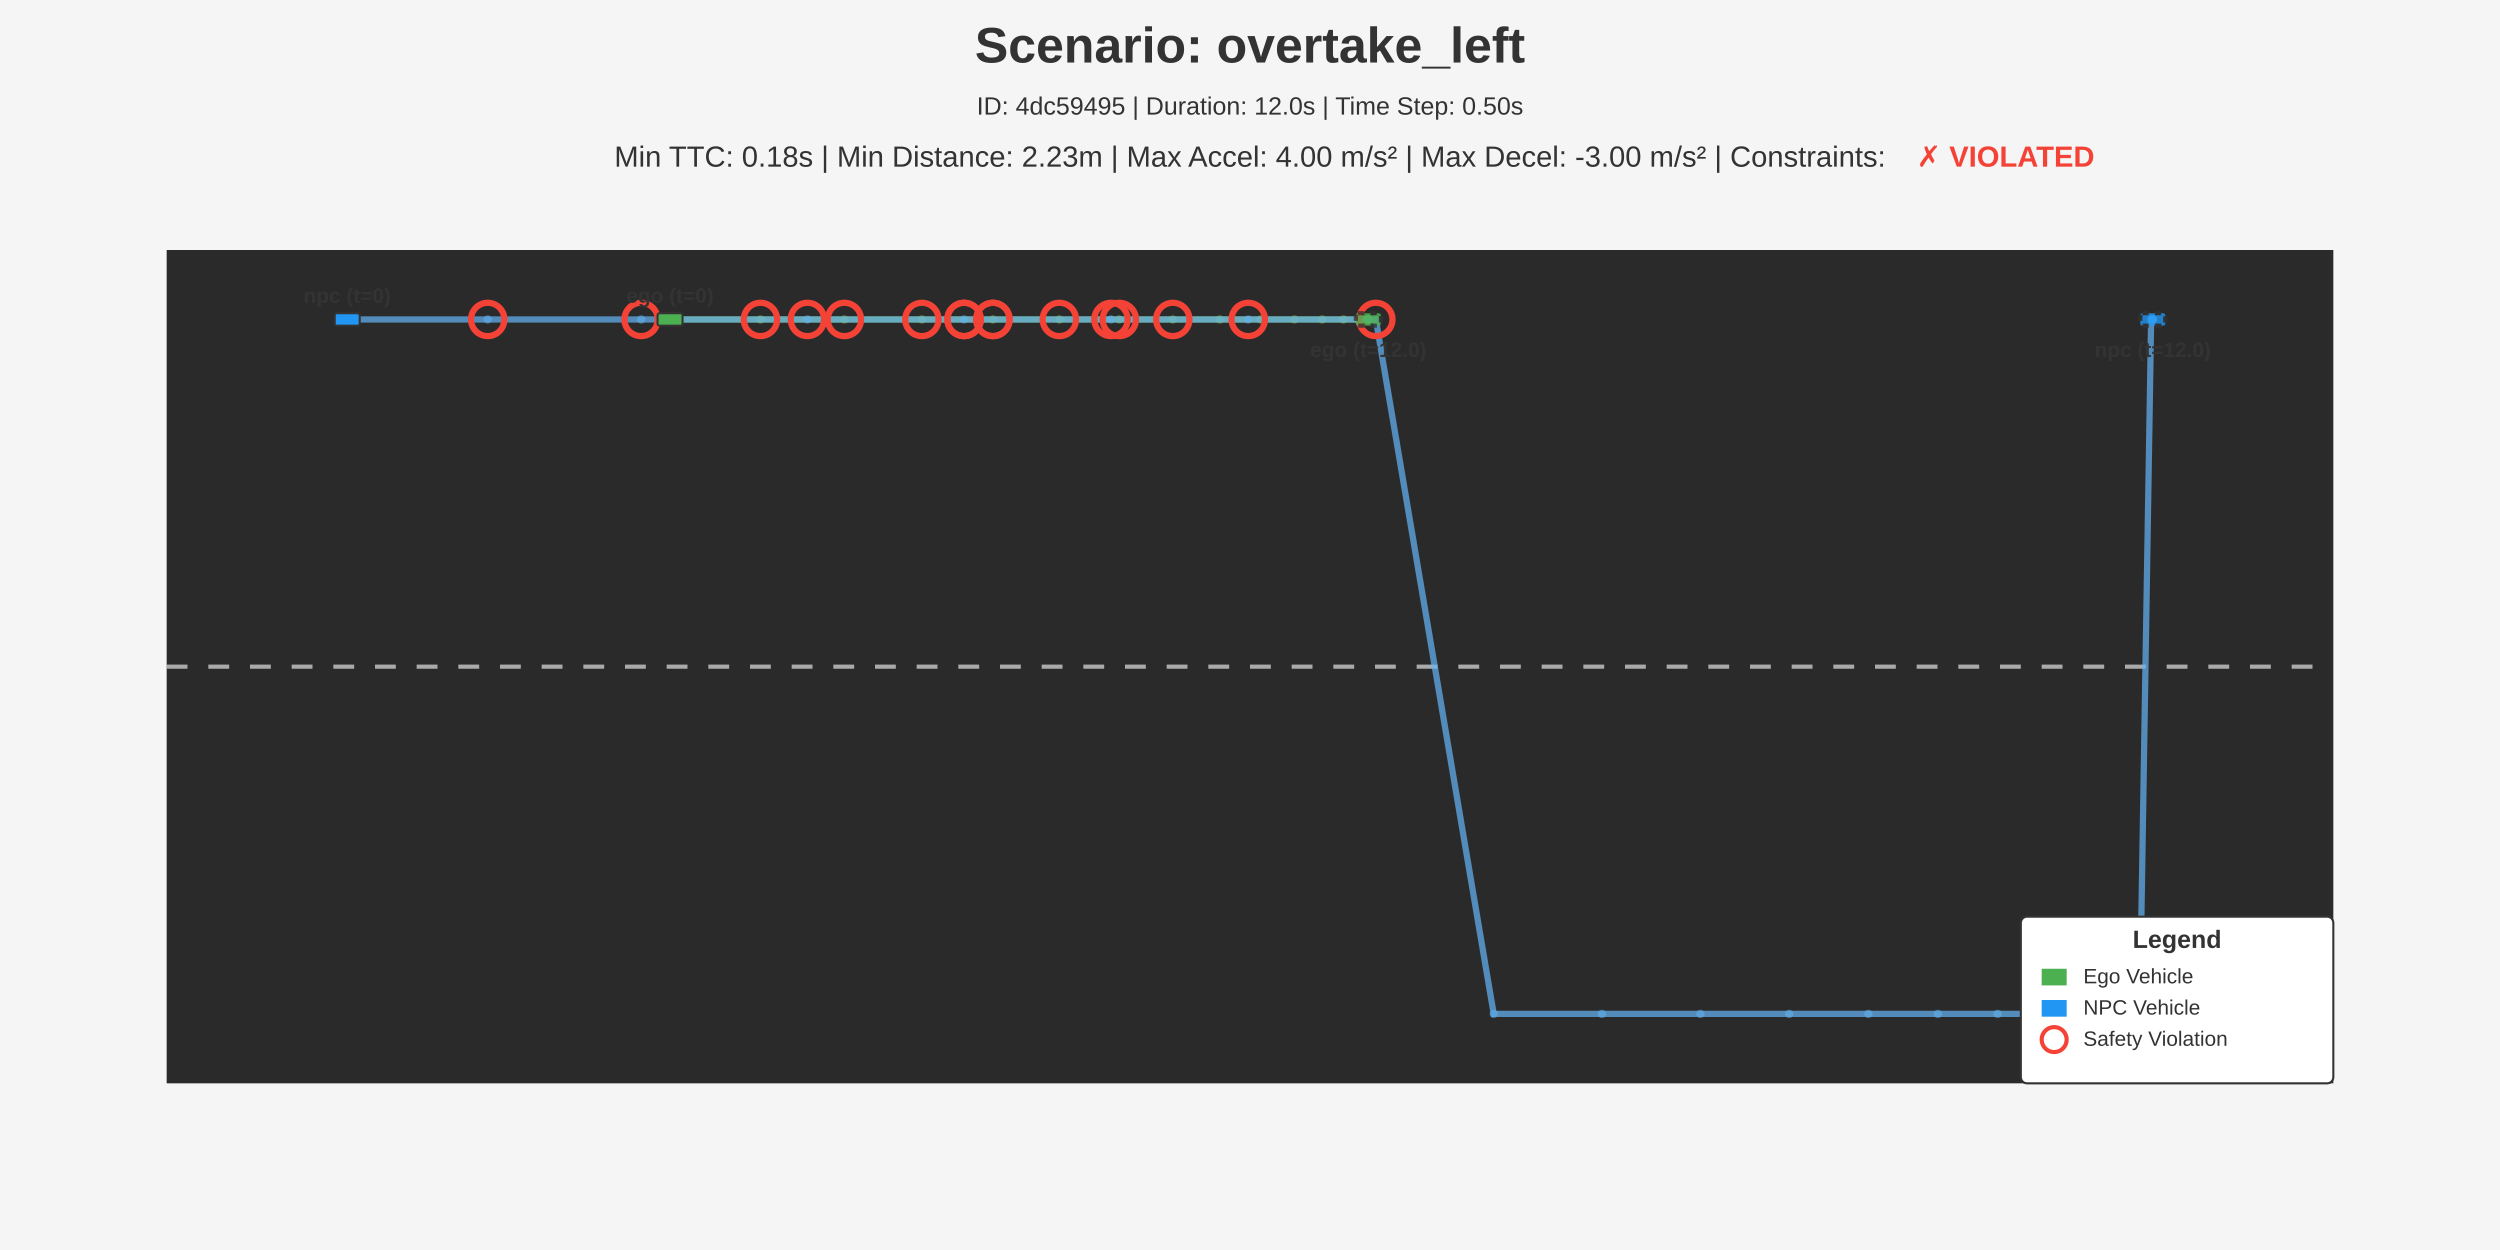
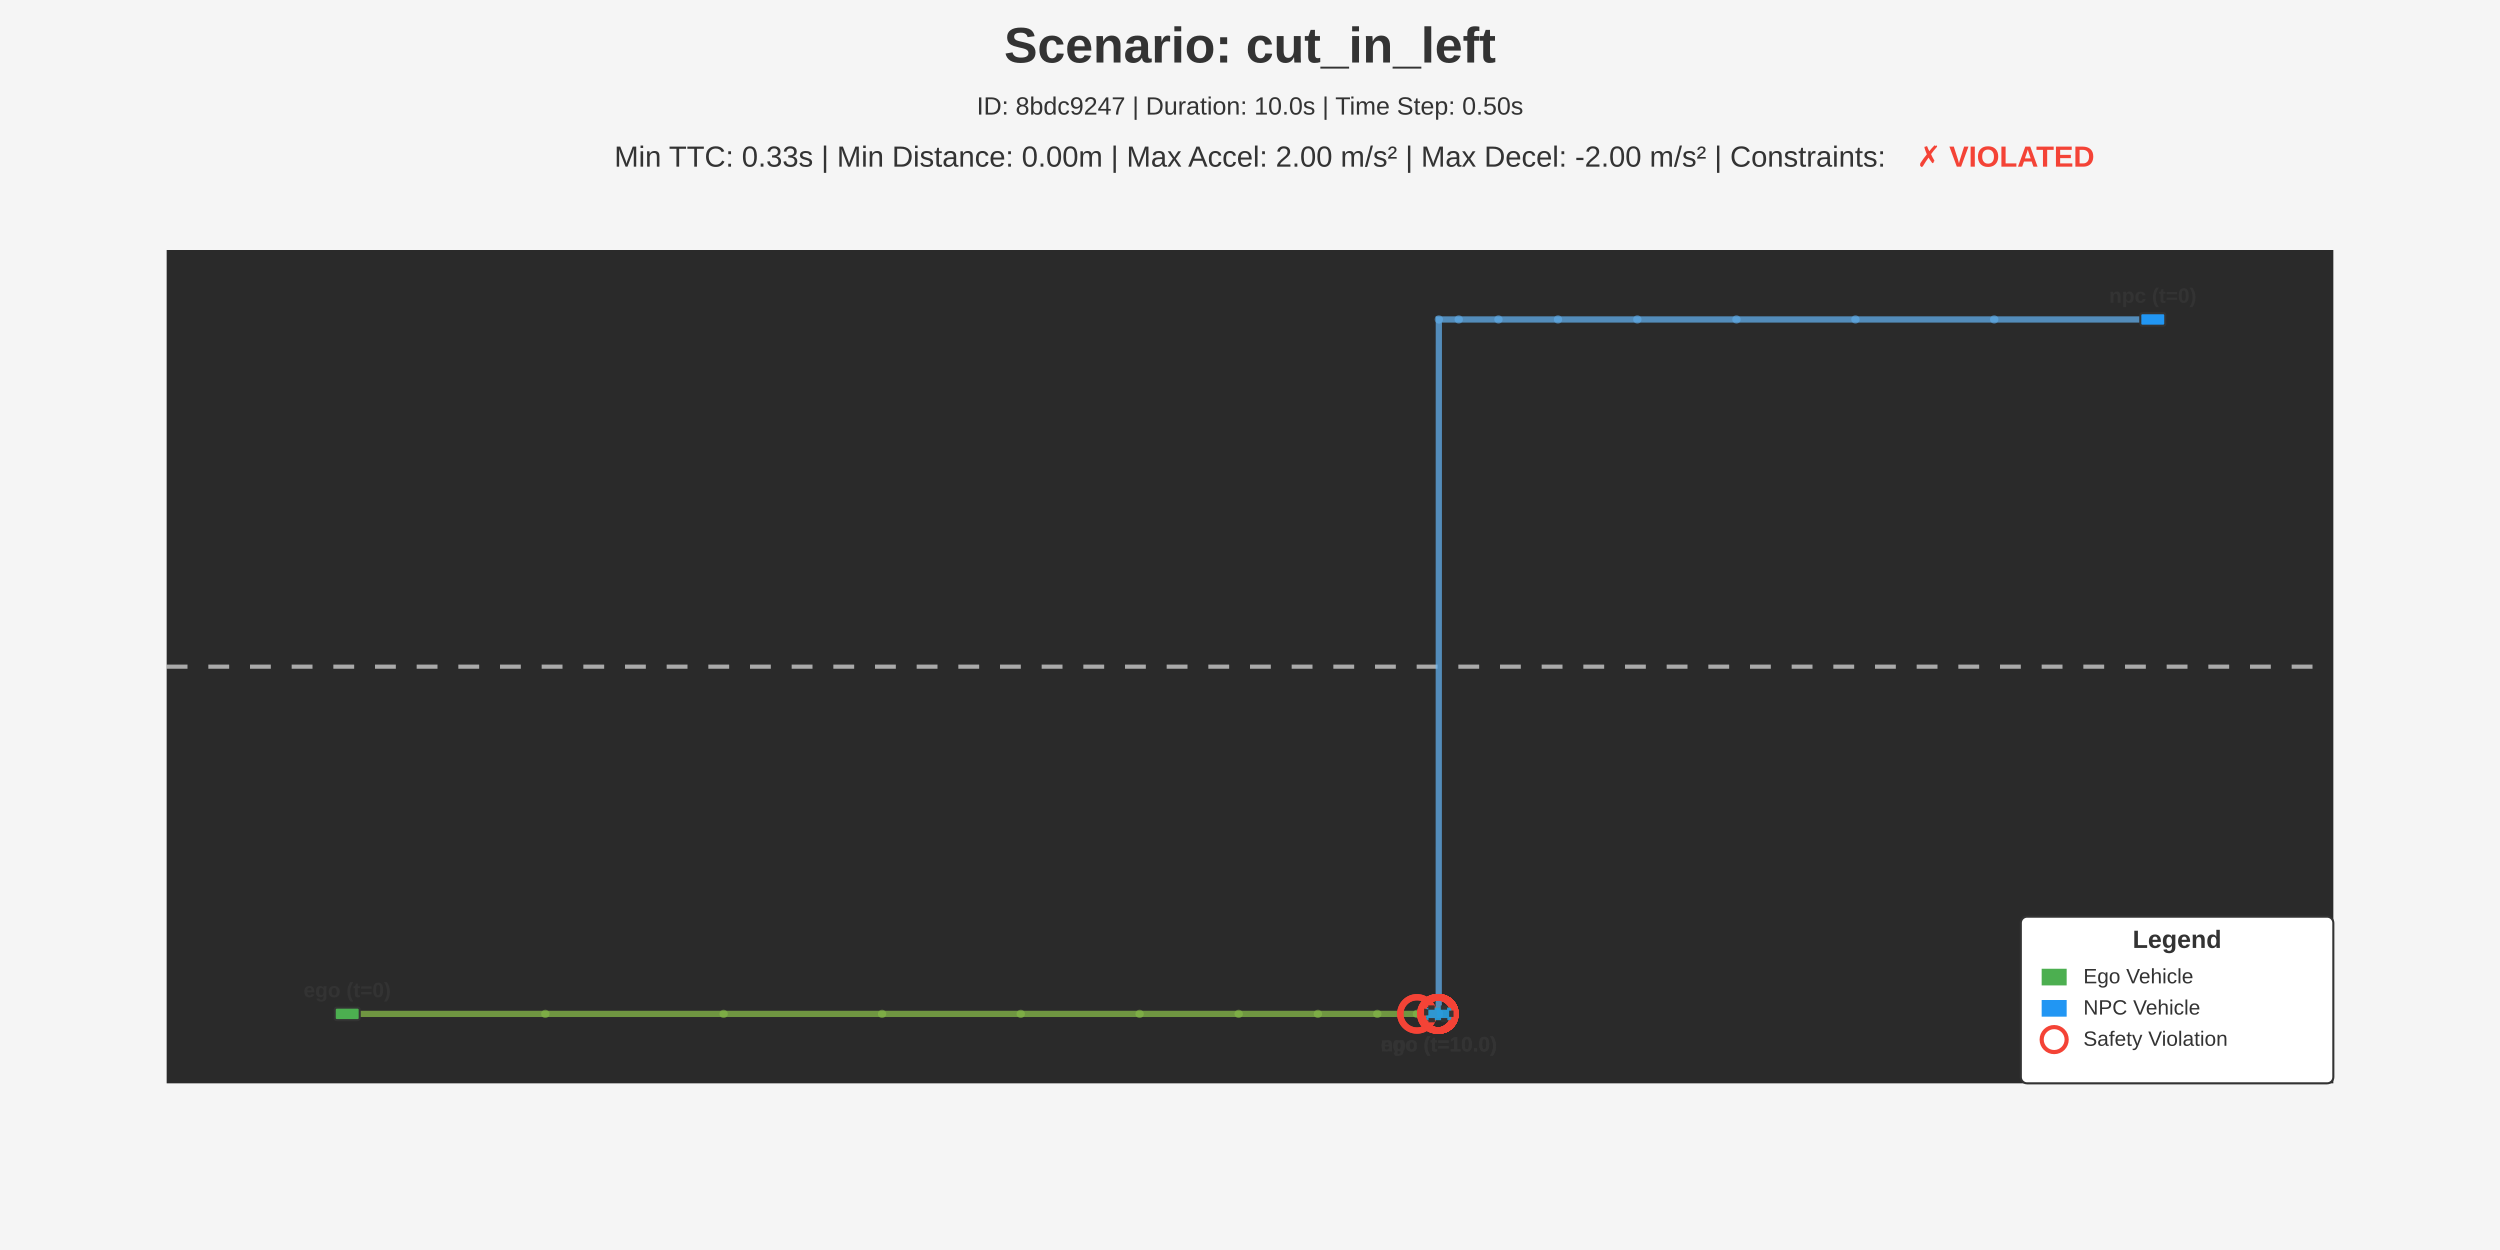
<svg xmlns="http://www.w3.org/2000/svg" height="600" viewBox="0 0 1200 600" width="1200">
  <rect fill="#F5F5F5" height="600" width="1200" />
  <g id="header">
    <text fill="#333333" font-family="Arial, sans-serif" font-size="24" font-weight="bold" text-anchor="middle" x="600" y="30">
- Scenario: overtake_left
+ Scenario: cut_in_left
</text>
    <text fill="#333333" font-family="Arial, sans-serif" font-size="12" text-anchor="middle" x="600" y="55">
- ID: 4dc59495 | Duration: 12.0s | Time Step: 0.50s
+ ID: 8bdc9247 | Duration: 10.0s | Time Step: 0.50s
</text>
  </g>
  <g id="metrics">
    <text fill="#333333" font-family="Arial, sans-serif" font-size="14" text-anchor="middle" x="600" y="80">
- Min TTC: 0.18s | Min Distance: 2.23m | Max Accel: 4.00 m/s² | Max Decel: -3.00 m/s² | Constraints: 
+ Min TTC: 0.33s | Min Distance: 0.00m | Max Accel: 2.00 m/s² | Max Decel: -2.00 m/s² | Constraints: 
</text>
    <text fill="#F44336" font-family="Arial, sans-serif" font-size="14" font-weight="bold" text-anchor="start" x="920" y="80">
✗ VIOLATED
</text>
  </g>
  <rect fill="#2A2A2A" height="400" width="1040" x="80" y="120" />
  <g id="lane_markings">
    <line opacity="0.6" stroke="#FFFFFF" stroke-dasharray="10,10" stroke-width="2" x1="80" x2="1120" y1="320" y2="320" />
    <line stroke="#FFFFFF" stroke-width="3" x1="80" x2="1120" y1="-13.333" y2="-13.333" />
    <line stroke="#FFFFFF" stroke-width="3" x1="80" x2="1120" y1="653.333" y2="653.333" />
  </g>
  <g id="trajectories">
-     <path d="M 321.619 153.333 L 365.014 153.333 L 405.31 153.333 L 442.506 153.333 L 476.602 153.333 L 508.482 153.333 L 537.263 153.333 L 562.943 153.333 L 585.525 153.333 L 605.006 153.333 L 621.388 153.333 L 634.67 153.333 L 644.852 153.333 L 651.935 153.333 L 655.918 153.333 L 656.801 153.333 L 656.801 153.333 L 656.801 153.333 L 656.801 153.333 L 656.801 153.333 L 656.801 153.333 L 656.801 153.333 L 656.801 153.333 L 656.801 153.333 L 656.801 153.333 " fill="none" opacity="0.7" stroke="#8BC34A" stroke-width="3" />
-     <circle cx="321.619" cy="153.333" fill="#8BC34A" opacity="0.5" r="2" />
-     <circle cx="365.014" cy="153.333" fill="#8BC34A" opacity="0.5" r="2" />
-     <circle cx="405.31" cy="153.333" fill="#8BC34A" opacity="0.5" r="2" />
-     <circle cx="442.506" cy="153.333" fill="#8BC34A" opacity="0.5" r="2" />
-     <circle cx="476.602" cy="153.333" fill="#8BC34A" opacity="0.5" r="2" />
-     <circle cx="508.482" cy="153.333" fill="#8BC34A" opacity="0.5" r="2" />
-     <circle cx="537.263" cy="153.333" fill="#8BC34A" opacity="0.5" r="2" />
-     <circle cx="562.943" cy="153.333" fill="#8BC34A" opacity="0.5" r="2" />
-     <circle cx="585.525" cy="153.333" fill="#8BC34A" opacity="0.5" r="2" />
-     <circle cx="605.006" cy="153.333" fill="#8BC34A" opacity="0.5" r="2" />
-     <circle cx="621.388" cy="153.333" fill="#8BC34A" opacity="0.5" r="2" />
-     <circle cx="634.67" cy="153.333" fill="#8BC34A" opacity="0.5" r="2" />
-     <circle cx="644.852" cy="153.333" fill="#8BC34A" opacity="0.5" r="2" />
-     <circle cx="651.935" cy="153.333" fill="#8BC34A" opacity="0.5" r="2" />
-     <circle cx="655.918" cy="153.333" fill="#8BC34A" opacity="0.5" r="2" />
-     <circle cx="656.801" cy="153.333" fill="#8BC34A" opacity="0.5" r="2" />
-     <circle cx="656.801" cy="153.333" fill="#8BC34A" opacity="0.5" r="2" />
-     <circle cx="656.801" cy="153.333" fill="#8BC34A" opacity="0.5" r="2" />
-     <circle cx="656.801" cy="153.333" fill="#8BC34A" opacity="0.5" r="2" />
-     <circle cx="656.801" cy="153.333" fill="#8BC34A" opacity="0.5" r="2" />
-     <circle cx="656.801" cy="153.333" fill="#8BC34A" opacity="0.5" r="2" />
-     <circle cx="656.801" cy="153.333" fill="#8BC34A" opacity="0.5" r="2" />
-     <circle cx="656.801" cy="153.333" fill="#8BC34A" opacity="0.5" r="2" />
-     <circle cx="656.801" cy="153.333" fill="#8BC34A" opacity="0.5" r="2" />
-     <circle cx="656.801" cy="153.333" fill="#8BC34A" opacity="0.5" r="2" />
-     <path d="M 166.667 153.333 L 234.1 153.333 L 307.732 153.333 L 387.564 153.333 L 462.747 153.333 L 533.28 153.333 L 599.163 153.333 L 660.397 153.333 L 716.981 486.667 L 768.916 486.667 L 816.202 486.667 L 858.838 486.667 L 896.824 486.667 L 930.161 486.667 L 958.848 486.667 L 982.886 486.667 L 1002.275 486.667 L 1017.014 486.667 L 1027.103 486.667 L 1032.543 153.333 L 1033.333 153.333 L 1033.333 153.333 L 1033.333 153.333 L 1033.333 153.333 L 1033.333 153.333 " fill="none" opacity="0.7" stroke="#64B5F6" stroke-width="3" />
-     <circle cx="166.667" cy="153.333" fill="#64B5F6" opacity="0.5" r="2" />
-     <circle cx="234.1" cy="153.333" fill="#64B5F6" opacity="0.5" r="2" />
-     <circle cx="307.732" cy="153.333" fill="#64B5F6" opacity="0.5" r="2" />
-     <circle cx="387.564" cy="153.333" fill="#64B5F6" opacity="0.5" r="2" />
-     <circle cx="462.747" cy="153.333" fill="#64B5F6" opacity="0.5" r="2" />
-     <circle cx="533.28" cy="153.333" fill="#64B5F6" opacity="0.5" r="2" />
-     <circle cx="599.163" cy="153.333" fill="#64B5F6" opacity="0.5" r="2" />
-     <circle cx="660.397" cy="153.333" fill="#64B5F6" opacity="0.5" r="2" />
-     <circle cx="716.981" cy="486.667" fill="#64B5F6" opacity="0.5" r="2" />
-     <circle cx="768.916" cy="486.667" fill="#64B5F6" opacity="0.5" r="2" />
-     <circle cx="816.202" cy="486.667" fill="#64B5F6" opacity="0.5" r="2" />
-     <circle cx="858.838" cy="486.667" fill="#64B5F6" opacity="0.5" r="2" />
-     <circle cx="896.824" cy="486.667" fill="#64B5F6" opacity="0.5" r="2" />
-     <circle cx="930.161" cy="486.667" fill="#64B5F6" opacity="0.5" r="2" />
-     <circle cx="958.848" cy="486.667" fill="#64B5F6" opacity="0.5" r="2" />
-     <circle cx="982.886" cy="486.667" fill="#64B5F6" opacity="0.5" r="2" />
-     <circle cx="1002.275" cy="486.667" fill="#64B5F6" opacity="0.5" r="2" />
-     <circle cx="1017.014" cy="486.667" fill="#64B5F6" opacity="0.5" r="2" />
-     <circle cx="1027.103" cy="486.667" fill="#64B5F6" opacity="0.5" r="2" />
-     <circle cx="1032.543" cy="153.333" fill="#64B5F6" opacity="0.5" r="2" />
+     <path d="M 166.667 486.667 L 261.753 486.667 L 347.331 486.667 L 423.4 486.667 L 489.961 486.667 L 547.013 486.667 L 594.556 486.667 L 632.591 486.667 L 661.117 486.667 L 680.134 486.667 L 689.643 486.667 L 689.786 486.667 L 689.928 486.667 L 690.071 486.667 L 690.213 486.667 L 690.356 486.667 L 690.499 486.667 L 690.641 486.667 L 690.641 486.667 L 690.641 486.667 L 690.641 486.667 " fill="none" opacity="0.7" stroke="#8BC34A" stroke-width="3" />
+     <circle cx="166.667" cy="486.667" fill="#8BC34A" opacity="0.5" r="2" />
+     <circle cx="261.753" cy="486.667" fill="#8BC34A" opacity="0.5" r="2" />
+     <circle cx="347.331" cy="486.667" fill="#8BC34A" opacity="0.5" r="2" />
+     <circle cx="423.4" cy="486.667" fill="#8BC34A" opacity="0.5" r="2" />
+     <circle cx="489.961" cy="486.667" fill="#8BC34A" opacity="0.5" r="2" />
+     <circle cx="547.013" cy="486.667" fill="#8BC34A" opacity="0.5" r="2" />
+     <circle cx="594.556" cy="486.667" fill="#8BC34A" opacity="0.5" r="2" />
+     <circle cx="632.591" cy="486.667" fill="#8BC34A" opacity="0.5" r="2" />
+     <circle cx="661.117" cy="486.667" fill="#8BC34A" opacity="0.5" r="2" />
+     <circle cx="680.134" cy="486.667" fill="#8BC34A" opacity="0.5" r="2" />
+     <circle cx="689.643" cy="486.667" fill="#8BC34A" opacity="0.5" r="2" />
+     <circle cx="689.786" cy="486.667" fill="#8BC34A" opacity="0.5" r="2" />
+     <circle cx="689.928" cy="486.667" fill="#8BC34A" opacity="0.5" r="2" />
+     <circle cx="690.071" cy="486.667" fill="#8BC34A" opacity="0.5" r="2" />
+     <circle cx="690.213" cy="486.667" fill="#8BC34A" opacity="0.5" r="2" />
+     <circle cx="690.356" cy="486.667" fill="#8BC34A" opacity="0.5" r="2" />
+     <circle cx="690.499" cy="486.667" fill="#8BC34A" opacity="0.5" r="2" />
+     <circle cx="690.641" cy="486.667" fill="#8BC34A" opacity="0.5" r="2" />
+     <circle cx="690.641" cy="486.667" fill="#8BC34A" opacity="0.5" r="2" />
+     <circle cx="690.641" cy="486.667" fill="#8BC34A" opacity="0.5" r="2" />
+     <circle cx="690.641" cy="486.667" fill="#8BC34A" opacity="0.5" r="2" />
+     <path d="M 1033.333 153.333 L 957.217 153.333 L 890.608 153.333 L 833.509 153.333 L 785.918 153.333 L 747.836 153.333 L 719.262 153.333 L 700.197 153.333 L 690.641 153.333 L 690.594 486.667 L 690.594 486.667 L 690.594 486.667 L 690.594 486.667 L 690.594 486.667 L 690.594 486.667 L 690.594 486.667 L 690.594 486.667 L 690.594 486.667 L 690.594 486.667 L 690.594 486.667 L 690.594 486.667 " fill="none" opacity="0.7" stroke="#64B5F6" stroke-width="3" />
    <circle cx="1033.333" cy="153.333" fill="#64B5F6" opacity="0.5" r="2" />
-     <circle cx="1033.333" cy="153.333" fill="#64B5F6" opacity="0.5" r="2" />
-     <circle cx="1033.333" cy="153.333" fill="#64B5F6" opacity="0.5" r="2" />
-     <circle cx="1033.333" cy="153.333" fill="#64B5F6" opacity="0.5" r="2" />
-     <circle cx="1033.333" cy="153.333" fill="#64B5F6" opacity="0.5" r="2" />
-     <circle cx="365.014" cy="153.333" fill="none" r="8" stroke="#F44336" stroke-width="3" />
-     <circle cx="234.1" cy="153.333" fill="none" r="8" stroke="#F44336" stroke-width="3" />
-     <circle cx="405.31" cy="153.333" fill="none" r="8" stroke="#F44336" stroke-width="3" />
-     <circle cx="307.732" cy="153.333" fill="none" r="8" stroke="#F44336" stroke-width="3" />
-     <circle cx="442.506" cy="153.333" fill="none" r="8" stroke="#F44336" stroke-width="3" />
-     <circle cx="387.564" cy="153.333" fill="none" r="8" stroke="#F44336" stroke-width="3" />
-     <circle cx="476.602" cy="153.333" fill="none" r="8" stroke="#F44336" stroke-width="3" />
-     <circle cx="462.747" cy="153.333" fill="none" r="8" stroke="#F44336" stroke-width="3" />
-     <circle cx="476.602" cy="153.333" fill="none" r="8" stroke="#F44336" stroke-width="3" />
-     <circle cx="462.747" cy="153.333" fill="none" r="8" stroke="#F44336" stroke-width="3" />
-     <circle cx="508.482" cy="153.333" fill="none" r="8" stroke="#F44336" stroke-width="3" />
-     <circle cx="533.28" cy="153.333" fill="none" r="8" stroke="#F44336" stroke-width="3" />
-     <circle cx="537.263" cy="153.333" fill="none" r="8" stroke="#F44336" stroke-width="3" />
-     <circle cx="599.163" cy="153.333" fill="none" r="8" stroke="#F44336" stroke-width="3" />
-     <circle cx="562.943" cy="153.333" fill="none" r="8" stroke="#F44336" stroke-width="3" />
-     <circle cx="660.397" cy="153.333" fill="none" r="8" stroke="#F44336" stroke-width="3" />
+     <circle cx="957.217" cy="153.333" fill="#64B5F6" opacity="0.5" r="2" />
+     <circle cx="890.608" cy="153.333" fill="#64B5F6" opacity="0.5" r="2" />
+     <circle cx="833.509" cy="153.333" fill="#64B5F6" opacity="0.5" r="2" />
+     <circle cx="785.918" cy="153.333" fill="#64B5F6" opacity="0.5" r="2" />
+     <circle cx="747.836" cy="153.333" fill="#64B5F6" opacity="0.5" r="2" />
+     <circle cx="719.262" cy="153.333" fill="#64B5F6" opacity="0.5" r="2" />
+     <circle cx="700.197" cy="153.333" fill="#64B5F6" opacity="0.5" r="2" />
+     <circle cx="690.641" cy="153.333" fill="#64B5F6" opacity="0.5" r="2" />
+     <circle cx="690.594" cy="486.667" fill="#64B5F6" opacity="0.5" r="2" />
+     <circle cx="690.594" cy="486.667" fill="#64B5F6" opacity="0.5" r="2" />
+     <circle cx="690.594" cy="486.667" fill="#64B5F6" opacity="0.5" r="2" />
+     <circle cx="690.594" cy="486.667" fill="#64B5F6" opacity="0.5" r="2" />
+     <circle cx="690.594" cy="486.667" fill="#64B5F6" opacity="0.5" r="2" />
+     <circle cx="690.594" cy="486.667" fill="#64B5F6" opacity="0.5" r="2" />
+     <circle cx="690.594" cy="486.667" fill="#64B5F6" opacity="0.5" r="2" />
+     <circle cx="690.594" cy="486.667" fill="#64B5F6" opacity="0.5" r="2" />
+     <circle cx="690.594" cy="486.667" fill="#64B5F6" opacity="0.5" r="2" />
+     <circle cx="690.594" cy="486.667" fill="#64B5F6" opacity="0.5" r="2" />
+     <circle cx="690.594" cy="486.667" fill="#64B5F6" opacity="0.5" r="2" />
+     <circle cx="690.594" cy="486.667" fill="#64B5F6" opacity="0.5" r="2" />
+     <circle cx="680.134" cy="486.667" fill="none" r="8" stroke="#F44336" stroke-width="3" />
+     <circle cx="690.594" cy="486.667" fill="none" r="8" stroke="#F44336" stroke-width="3" />
+     <circle cx="680.134" cy="486.667" fill="none" r="8" stroke="#F44336" stroke-width="3" />
+     <circle cx="690.594" cy="486.667" fill="none" r="8" stroke="#F44336" stroke-width="3" />
+     <circle cx="689.643" cy="486.667" fill="none" r="8" stroke="#F44336" stroke-width="3" />
+     <circle cx="690.594" cy="486.667" fill="none" r="8" stroke="#F44336" stroke-width="3" />
+     <circle cx="689.786" cy="486.667" fill="none" r="8" stroke="#F44336" stroke-width="3" />
+     <circle cx="690.594" cy="486.667" fill="none" r="8" stroke="#F44336" stroke-width="3" />
+     <circle cx="689.786" cy="486.667" fill="none" r="8" stroke="#F44336" stroke-width="3" />
+     <circle cx="690.594" cy="486.667" fill="none" r="8" stroke="#F44336" stroke-width="3" />
+     <circle cx="689.928" cy="486.667" fill="none" r="8" stroke="#F44336" stroke-width="3" />
+     <circle cx="690.594" cy="486.667" fill="none" r="8" stroke="#F44336" stroke-width="3" />
+     <circle cx="689.928" cy="486.667" fill="none" r="8" stroke="#F44336" stroke-width="3" />
+     <circle cx="690.594" cy="486.667" fill="none" r="8" stroke="#F44336" stroke-width="3" />
+     <circle cx="690.071" cy="486.667" fill="none" r="8" stroke="#F44336" stroke-width="3" />
+     <circle cx="690.594" cy="486.667" fill="none" r="8" stroke="#F44336" stroke-width="3" />
+     <circle cx="690.071" cy="486.667" fill="none" r="8" stroke="#F44336" stroke-width="3" />
+     <circle cx="690.594" cy="486.667" fill="none" r="8" stroke="#F44336" stroke-width="3" />
+     <circle cx="690.213" cy="486.667" fill="none" r="8" stroke="#F44336" stroke-width="3" />
+     <circle cx="690.594" cy="486.667" fill="none" r="8" stroke="#F44336" stroke-width="3" />
+     <circle cx="690.213" cy="486.667" fill="none" r="8" stroke="#F44336" stroke-width="3" />
+     <circle cx="690.594" cy="486.667" fill="none" r="8" stroke="#F44336" stroke-width="3" />
+     <circle cx="690.356" cy="486.667" fill="none" r="8" stroke="#F44336" stroke-width="3" />
+     <circle cx="690.594" cy="486.667" fill="none" r="8" stroke="#F44336" stroke-width="3" />
+     <circle cx="690.356" cy="486.667" fill="none" r="8" stroke="#F44336" stroke-width="3" />
+     <circle cx="690.594" cy="486.667" fill="none" r="8" stroke="#F44336" stroke-width="3" />
+     <circle cx="690.499" cy="486.667" fill="none" r="8" stroke="#F44336" stroke-width="3" />
+     <circle cx="690.594" cy="486.667" fill="none" r="8" stroke="#F44336" stroke-width="3" />
+     <circle cx="690.499" cy="486.667" fill="none" r="8" stroke="#F44336" stroke-width="3" />
+     <circle cx="690.594" cy="486.667" fill="none" r="8" stroke="#F44336" stroke-width="3" />
+     <circle cx="690.641" cy="486.667" fill="none" r="8" stroke="#F44336" stroke-width="3" />
+     <circle cx="690.594" cy="486.667" fill="none" r="8" stroke="#F44336" stroke-width="3" />
+     <circle cx="690.641" cy="486.667" fill="none" r="8" stroke="#F44336" stroke-width="3" />
+     <circle cx="690.594" cy="486.667" fill="none" r="8" stroke="#F44336" stroke-width="3" />
+     <circle cx="690.641" cy="486.667" fill="none" r="8" stroke="#F44336" stroke-width="3" />
+     <circle cx="690.594" cy="486.667" fill="none" r="8" stroke="#F44336" stroke-width="3" />
+     <circle cx="690.641" cy="486.667" fill="none" r="8" stroke="#F44336" stroke-width="3" />
+     <circle cx="690.594" cy="486.667" fill="none" r="8" stroke="#F44336" stroke-width="3" />
  </g>
  <g id="vehicles">
-     <rect fill="#4CAF50" height="6" rx="1" stroke="#333333" stroke-width="1" width="12" x="315.619" y="150.333" />
-     <text fill="#333333" font-family="Arial, sans-serif" font-size="10" font-weight="bold" text-anchor="middle" x="321.619" y="145.333">
+     <rect fill="#4CAF50" height="6" rx="1" stroke="#333333" stroke-width="1" width="12" x="160.667" y="483.667" />
+     <text fill="#333333" font-family="Arial, sans-serif" font-size="10" font-weight="bold" text-anchor="middle" x="166.667" y="478.667">
ego (t=0)
</text>
-     <rect fill="#4CAF50" height="6" opacity="0.8" rx="1" stroke="#333333" stroke-dasharray="3,3" stroke-width="2" width="12" x="650.801" y="150.333" />
-     <text fill="#333333" font-family="Arial, sans-serif" font-size="10" font-weight="bold" text-anchor="middle" x="656.801" y="171.333">
- ego (t=12.0)
+     <rect fill="#4CAF50" height="6" opacity="0.8" rx="1" stroke="#333333" stroke-dasharray="3,3" stroke-width="2" width="12" x="684.641" y="483.667" />
+     <text fill="#333333" font-family="Arial, sans-serif" font-size="10" font-weight="bold" text-anchor="middle" x="690.641" y="504.667">
+ ego (t=10.0)
</text>
-     <rect fill="#2196F3" height="6" rx="1" stroke="#333333" stroke-width="1" width="12" x="160.667" y="150.333" />
-     <text fill="#333333" font-family="Arial, sans-serif" font-size="10" font-weight="bold" text-anchor="middle" x="166.667" y="145.333">
+     <rect fill="#2196F3" height="6" rx="1" stroke="#333333" stroke-width="1" width="12" x="1027.333" y="150.333" />
+     <text fill="#333333" font-family="Arial, sans-serif" font-size="10" font-weight="bold" text-anchor="middle" x="1033.333" y="145.333">
npc (t=0)
</text>
-     <rect fill="#2196F3" height="6" opacity="0.8" rx="1" stroke="#333333" stroke-dasharray="3,3" stroke-width="2" width="12" x="1027.333" y="150.333" />
-     <text fill="#333333" font-family="Arial, sans-serif" font-size="10" font-weight="bold" text-anchor="middle" x="1033.333" y="171.333">
- npc (t=12.0)
+     <rect fill="#2196F3" height="6" opacity="0.8" rx="1" stroke="#333333" stroke-dasharray="3,3" stroke-width="2" width="12" x="684.594" y="483.667" />
+     <text fill="#333333" font-family="Arial, sans-serif" font-size="10" font-weight="bold" text-anchor="middle" x="690.594" y="504.667">
+ npc (t=10.0)
</text>
  </g>
  <g id="legend">
    <rect fill="white" height="80" rx="3" stroke="#333333" stroke-width="1" width="150" x="970" y="440" />
    <text fill="#333333" font-family="Arial, sans-serif" font-size="12" font-weight="bold" text-anchor="middle" x="1045" y="455">
Legend
</text>
    <rect fill="#4CAF50" height="8" width="12" x="980" y="465" />
    <text fill="#333333" font-family="Arial, sans-serif" font-size="10" text-anchor="start" x="1000" y="472">
Ego Vehicle
</text>
    <rect fill="#2196F3" height="8" width="12" x="980" y="480" />
    <text fill="#333333" font-family="Arial, sans-serif" font-size="10" text-anchor="start" x="1000" y="487">
NPC Vehicle
</text>
    <circle cx="986" cy="499" fill="none" r="6" stroke="#F44336" stroke-width="2" />
    <text fill="#333333" font-family="Arial, sans-serif" font-size="10" text-anchor="start" x="1000" y="502">
Safety Violation
</text>
  </g>
</svg>
